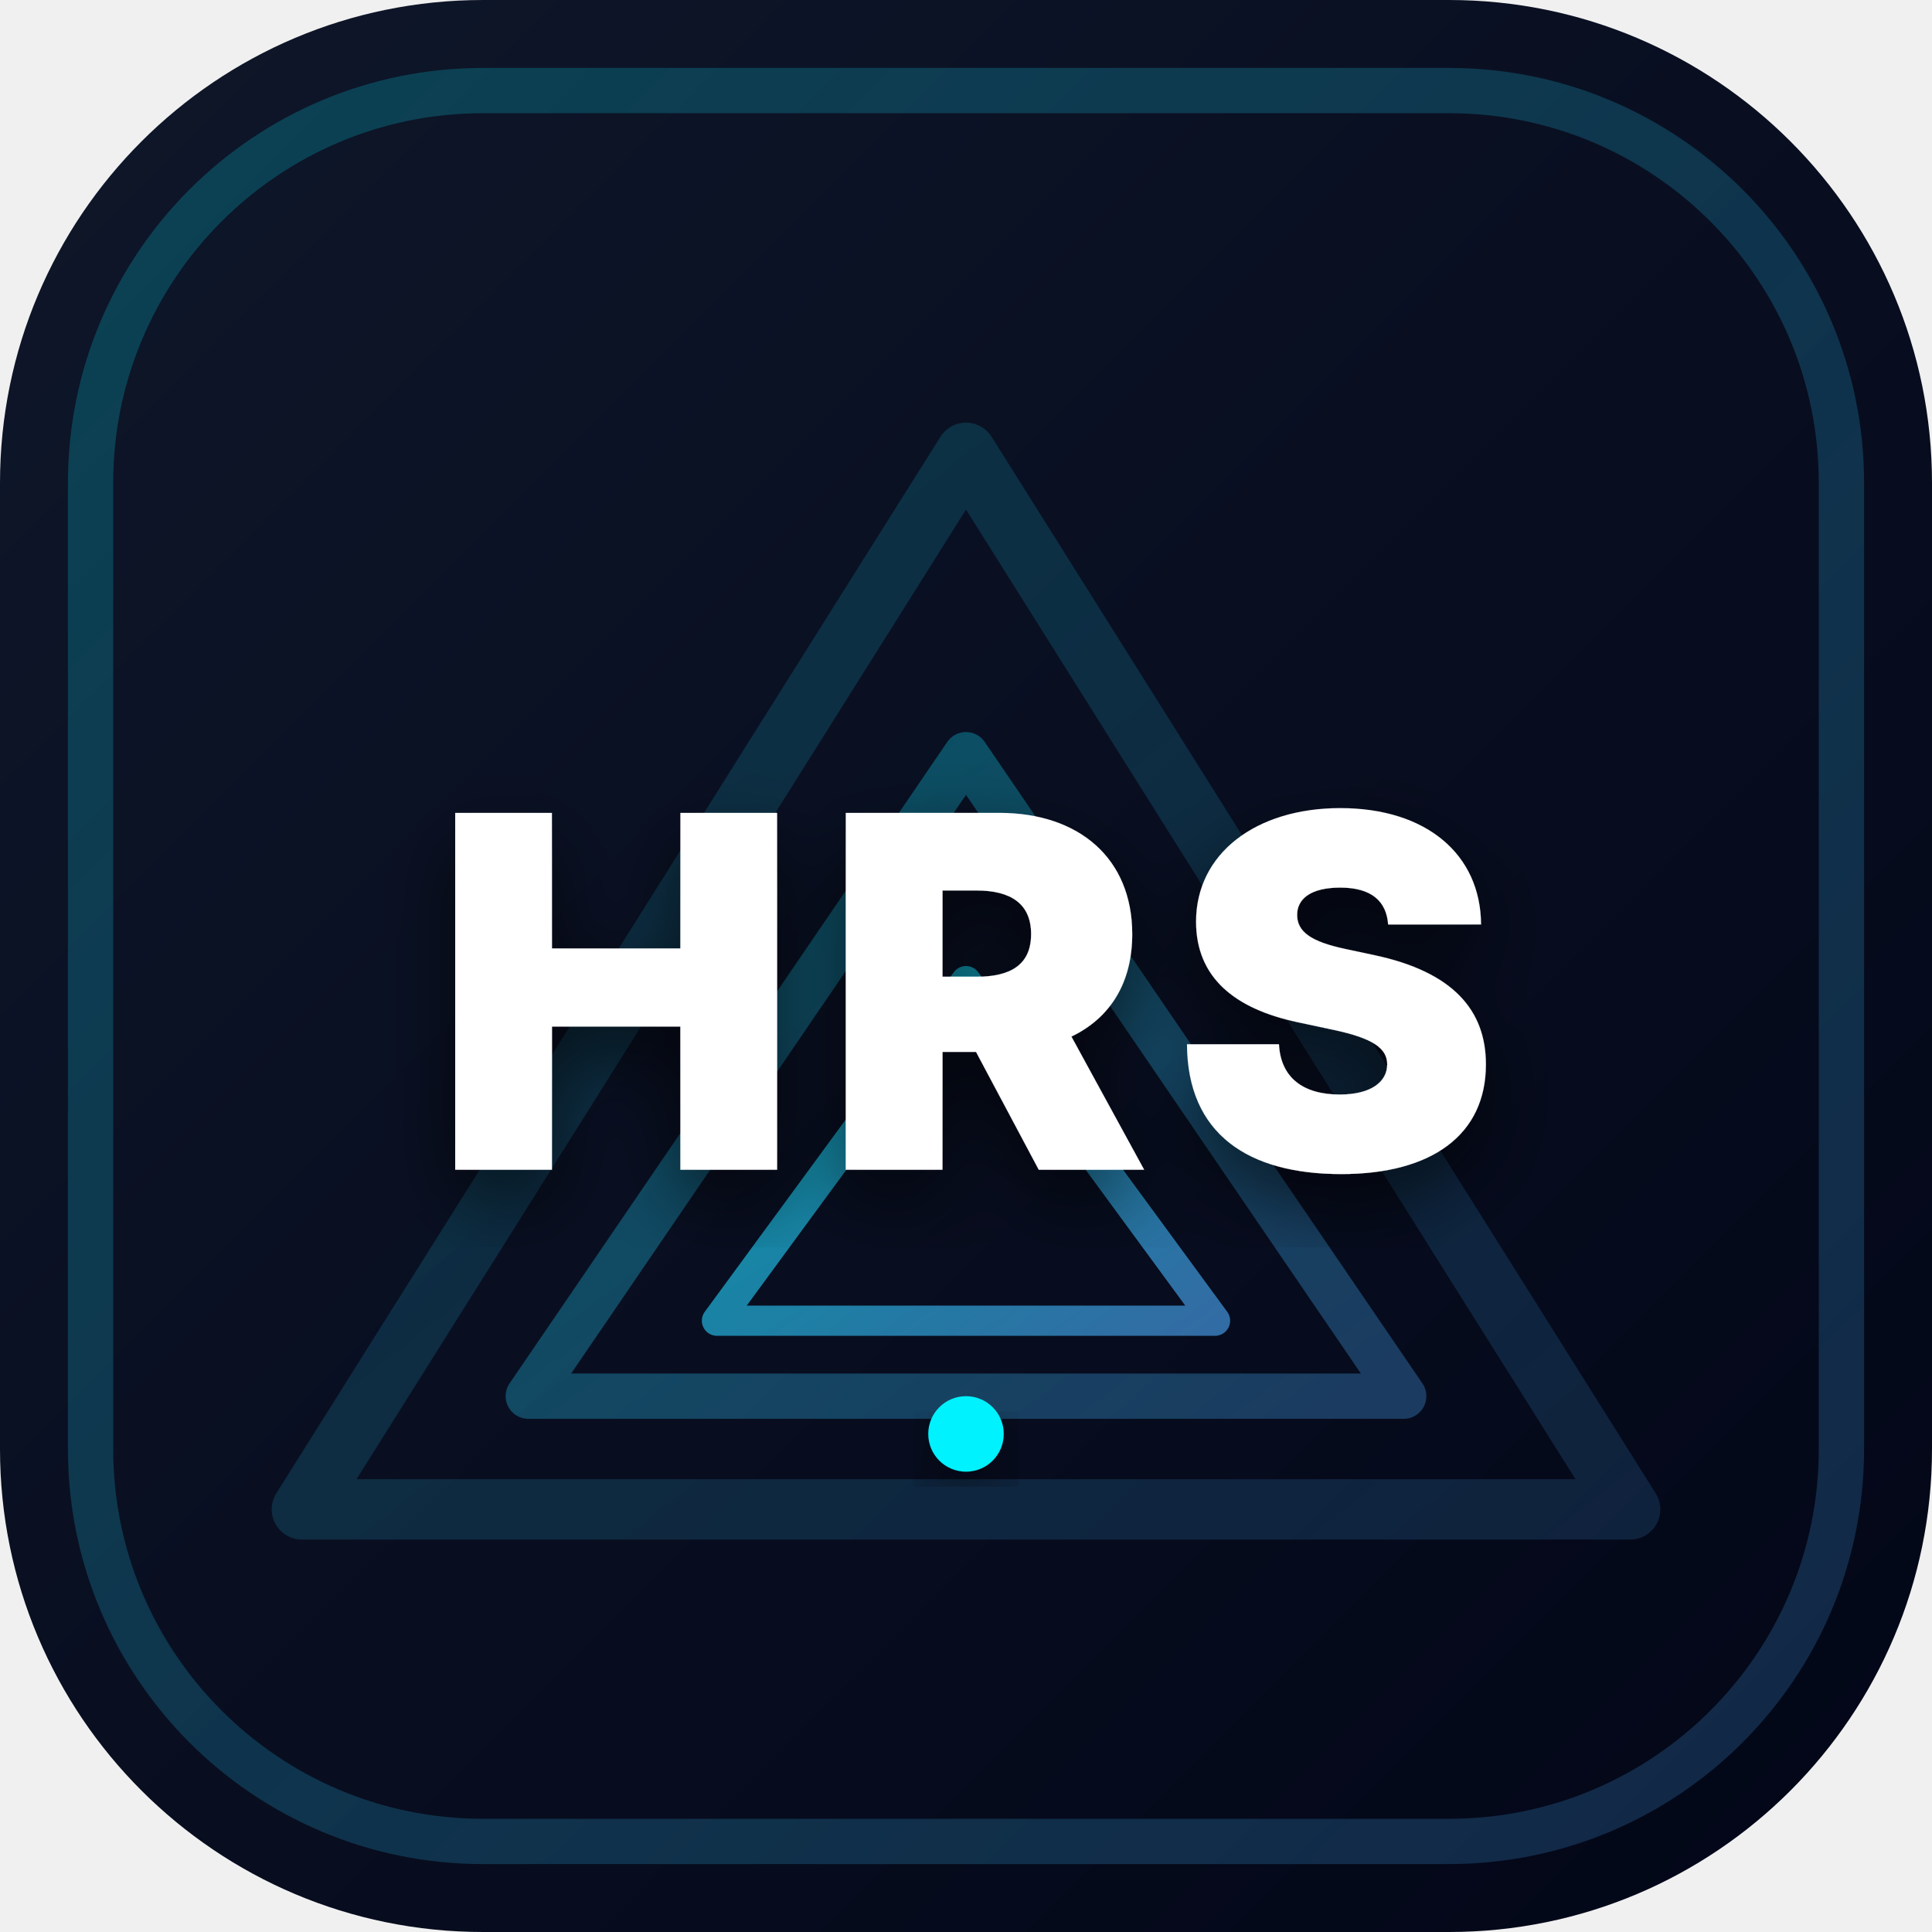
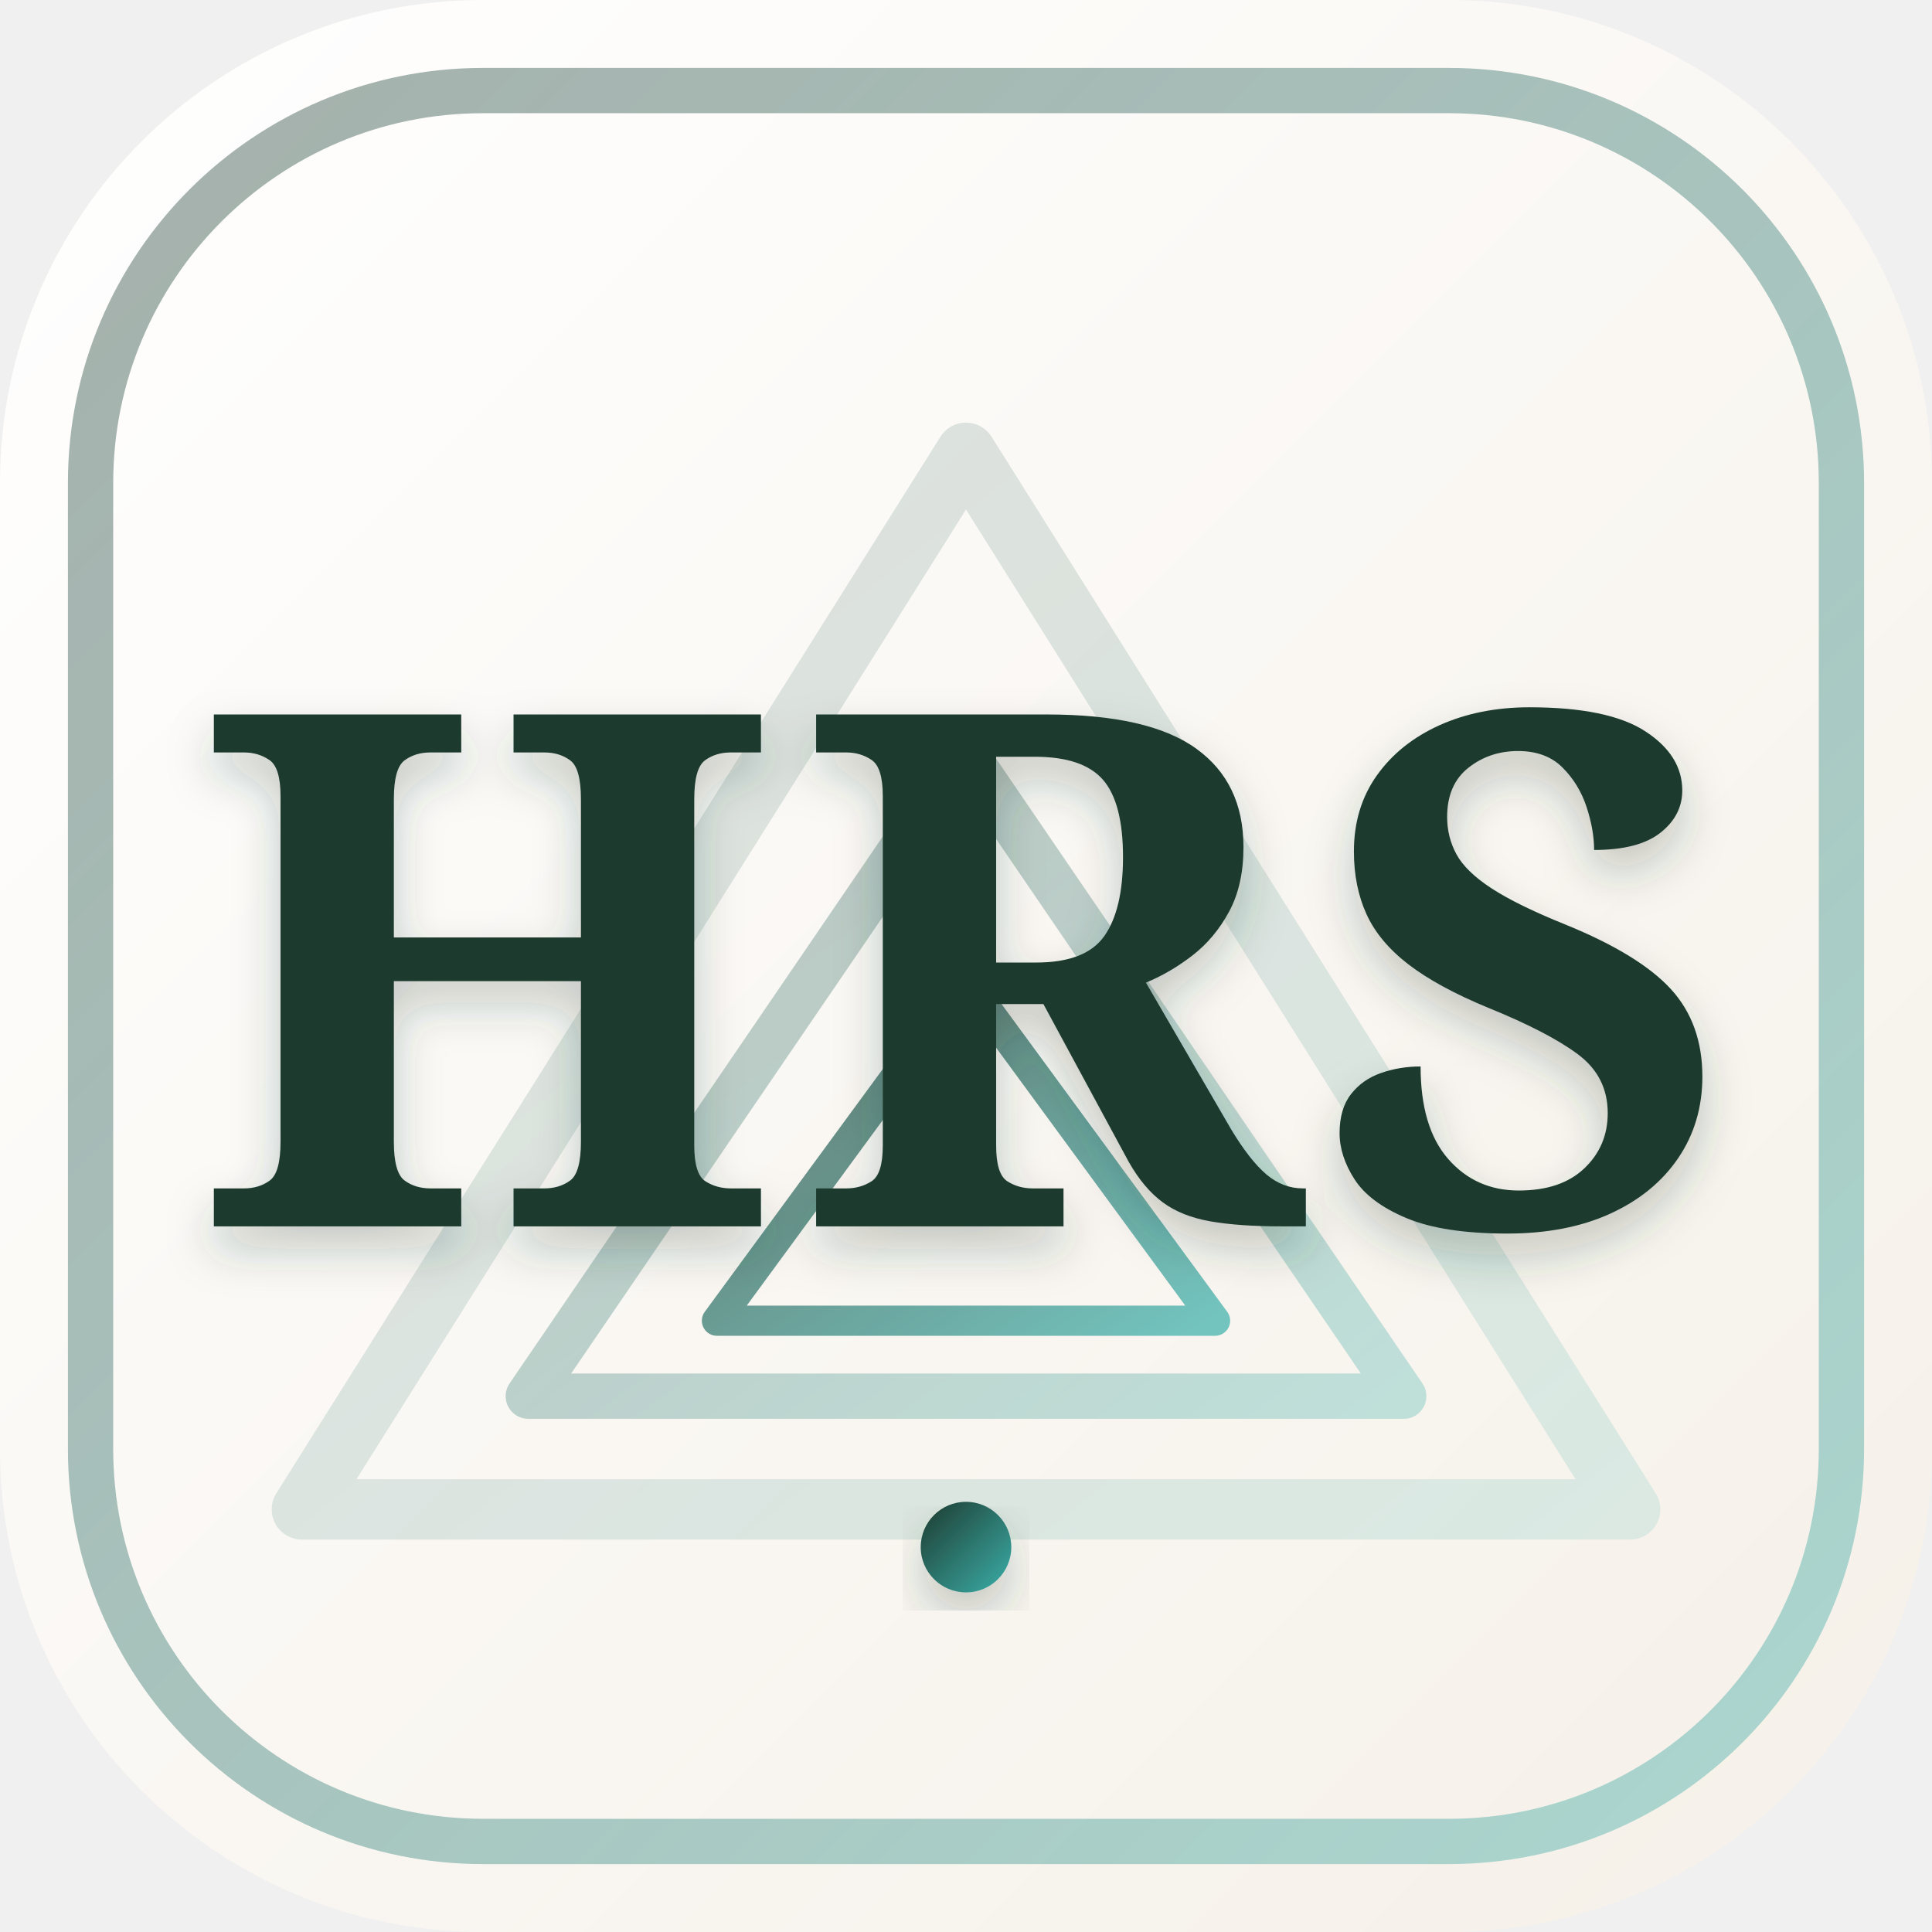
<svg xmlns="http://www.w3.org/2000/svg" viewBox="0 0 512 512">
  <defs>
    <linearGradient id="bg" x1="0%" y1="0%" x2="100%" y2="100%">
-       <stop offset="0%" stop-color="#0f172a" />
-       <stop offset="100%" stop-color="#020617" />
+       <stop offset="0%" stop-color="#FFFFFF" />
+       <stop offset="100%" stop-color="#F5F0E8" />
    </linearGradient>
    <linearGradient id="accent" x1="0%" y1="0%" x2="100%" y2="100%">
-       <stop offset="0%" stop-color="#00f2fe" />
-       <stop offset="100%" stop-color="#4facfe" />
+       <stop offset="0%" stop-color="#1E3A2F" />
+       <stop offset="100%" stop-color="#3AAFA9" />
    </linearGradient>
    <filter id="shadow" x="-20%" y="-20%" width="140%" height="140%">
-       <feDropShadow dx="0" dy="8" stdDeviation="10" flood-color="#000000" flood-opacity="0.6" />
+       <feDropShadow dx="0" dy="6" stdDeviation="6" flood-color="#1E3A2F" flood-opacity="0.25" />
    </filter>
  </defs>
  <rect width="512" height="512" rx="128" fill="url(#bg)" />
-   <rect x="24" y="24" width="464" height="464" rx="104" fill="none" stroke="url(#accent)" stroke-width="12" opacity="0.2" />
+   <rect x="24" y="24" width="464" height="464" rx="104" fill="none" stroke="url(#accent)" stroke-width="12" opacity="0.4" />
  <path d="M 256 120 L 80 400 L 432 400 Z" fill="none" stroke="url(#accent)" stroke-width="16" stroke-linejoin="round" opacity="0.15" />
  <path d="M 256 200 L 140 370 L 372 370 Z" fill="none" stroke="url(#accent)" stroke-width="12" stroke-linejoin="round" opacity="0.3" />
-   <path d="M 256 260 L 190 350 L 322 350 Z" fill="none" stroke="url(#accent)" stroke-width="8" stroke-linejoin="round" opacity="0.6" />
-   <text x="256" y="310" font-family="'Inter', system-ui, -apple-system, sans-serif" font-weight="900" font-size="130" fill="#ffffff" text-anchor="middle" letter-spacing="6" filter="url(#shadow)">HRS</text>
-   <circle cx="256" cy="380" r="10" fill="#00f2fe" filter="url(#shadow)" />
+   <path d="M 256 260 L 190 350 L 322 350 Z" fill="none" stroke="url(#accent)" stroke-width="8" stroke-linejoin="round" opacity="0.7" />
+   <text x="256" y="325" font-family="'Cinzel', 'Georgia', serif" font-weight="700" font-size="190" fill="#1E3A2F" text-anchor="middle" letter-spacing="4" filter="url(#shadow)">HRS</text>
+   <circle cx="256" cy="410" r="12" fill="url(#accent)" filter="url(#shadow)" />
</svg>
